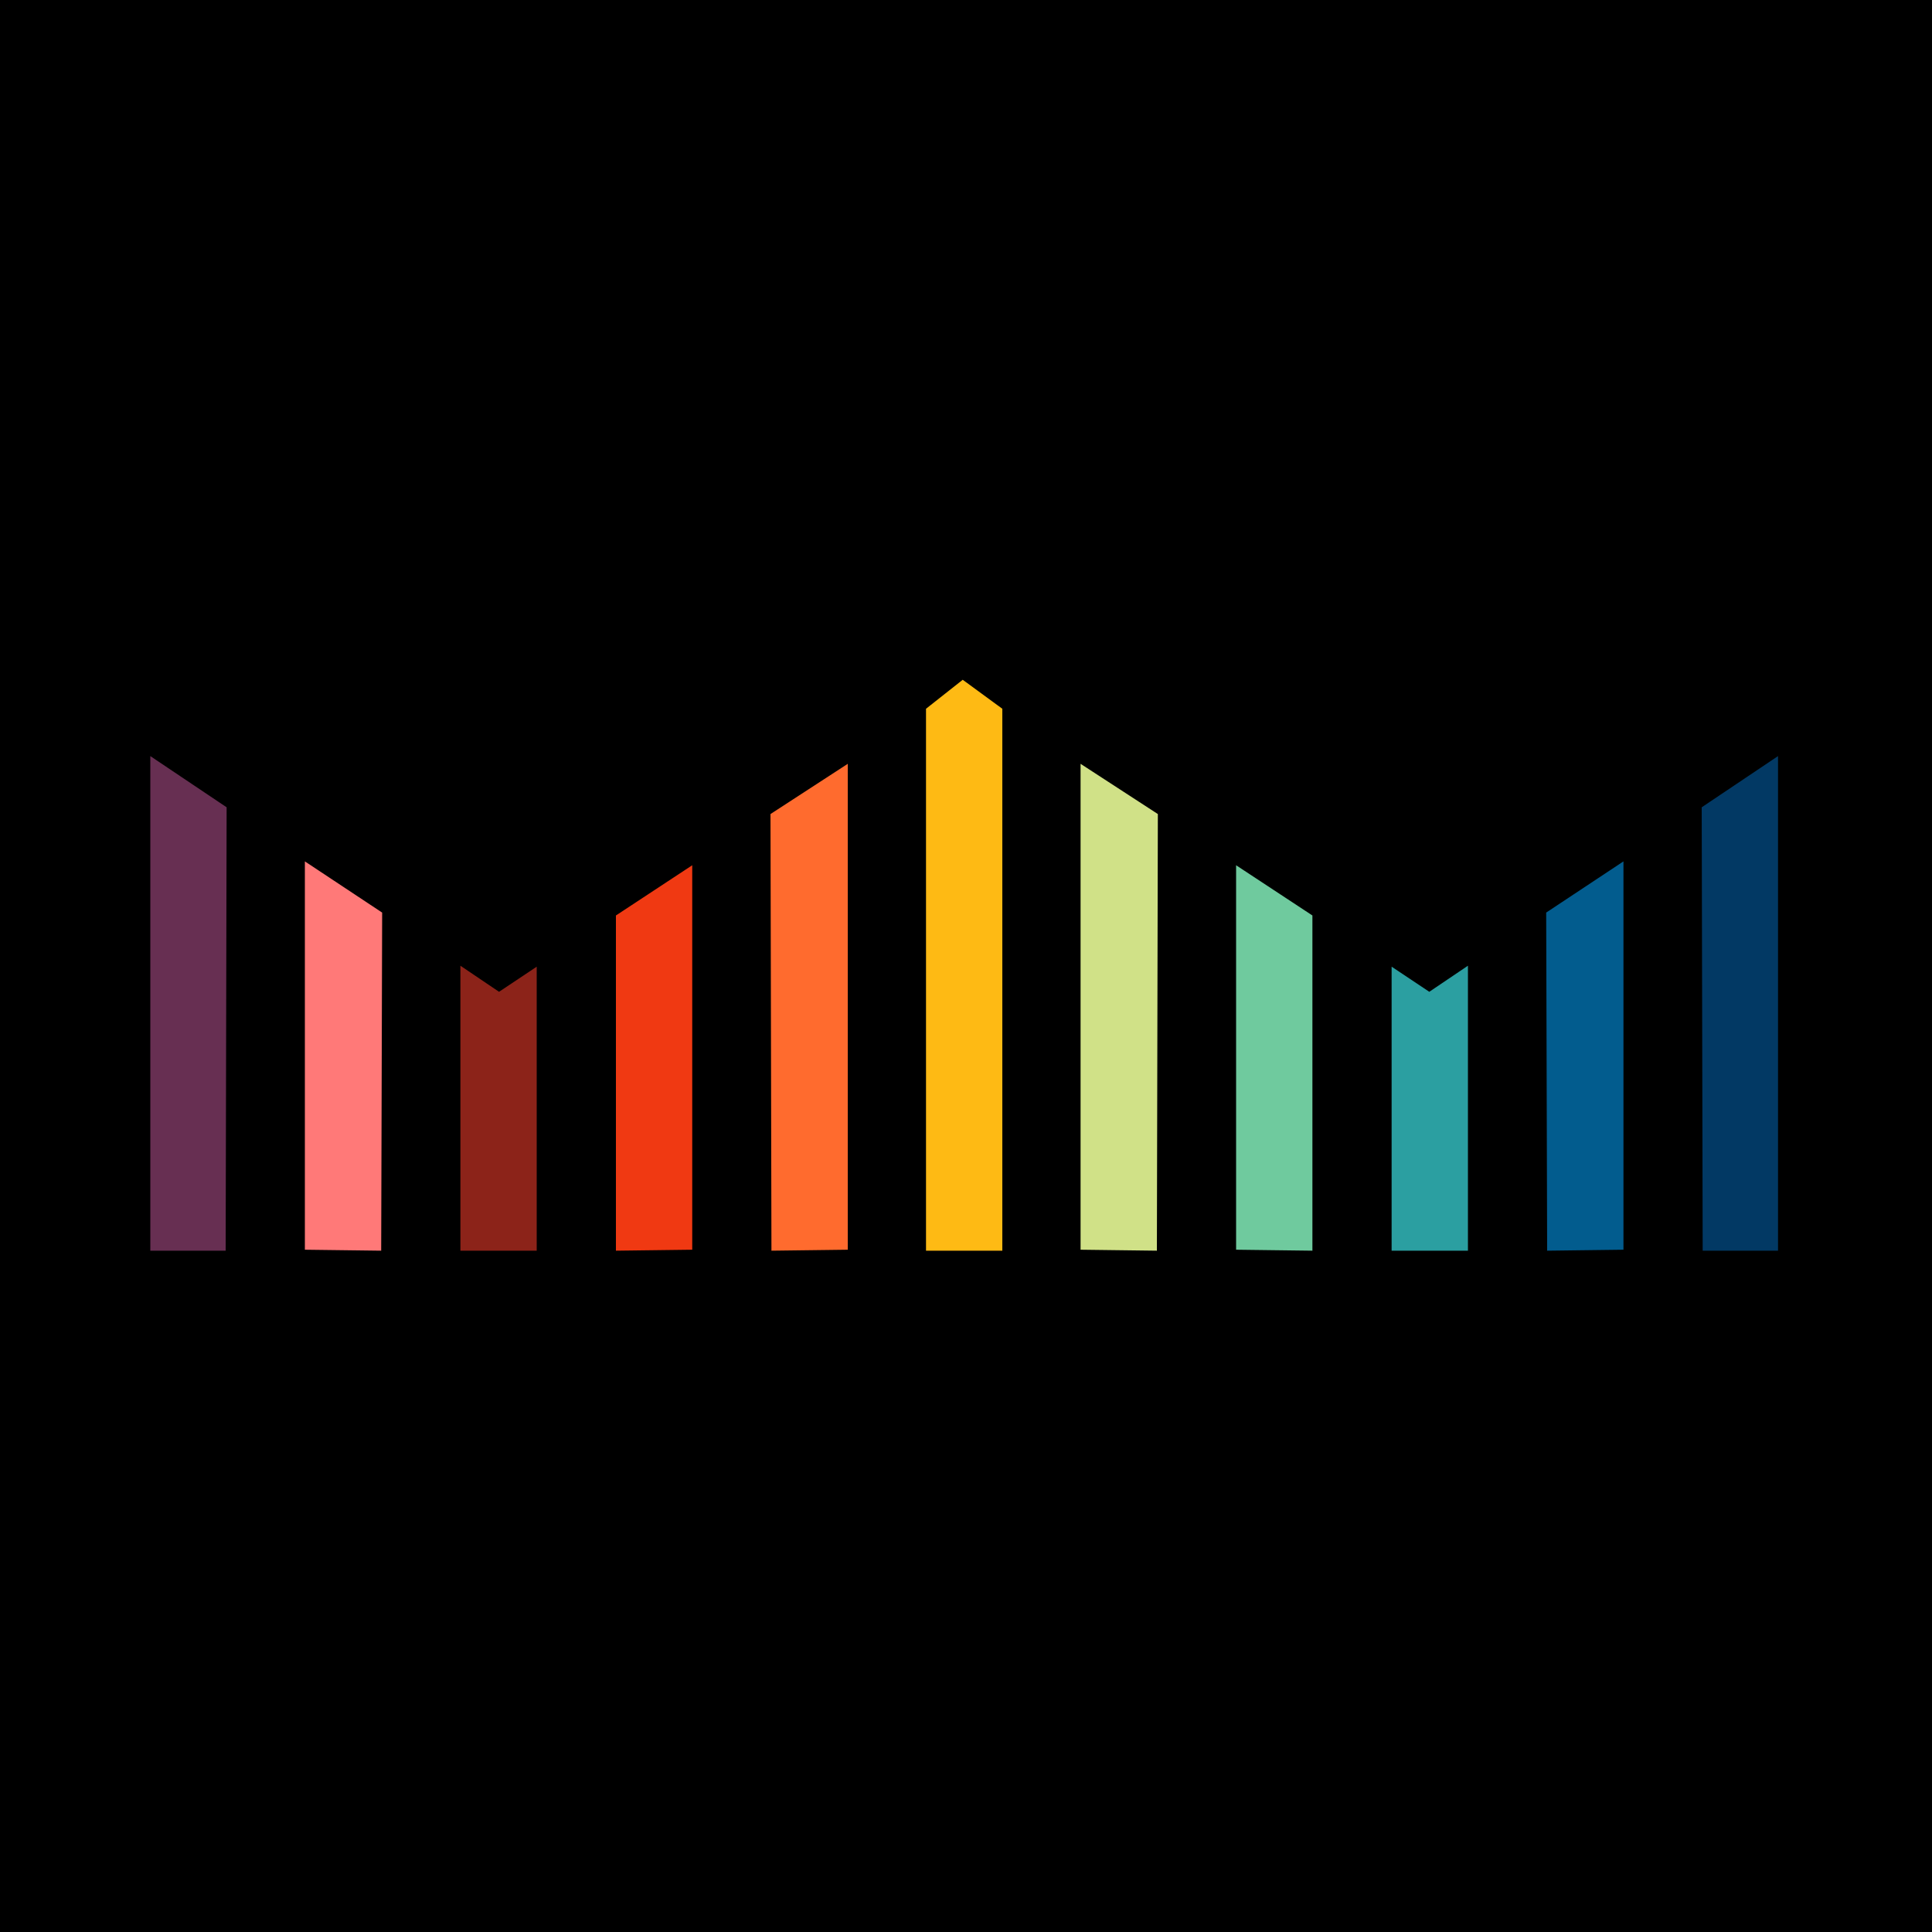
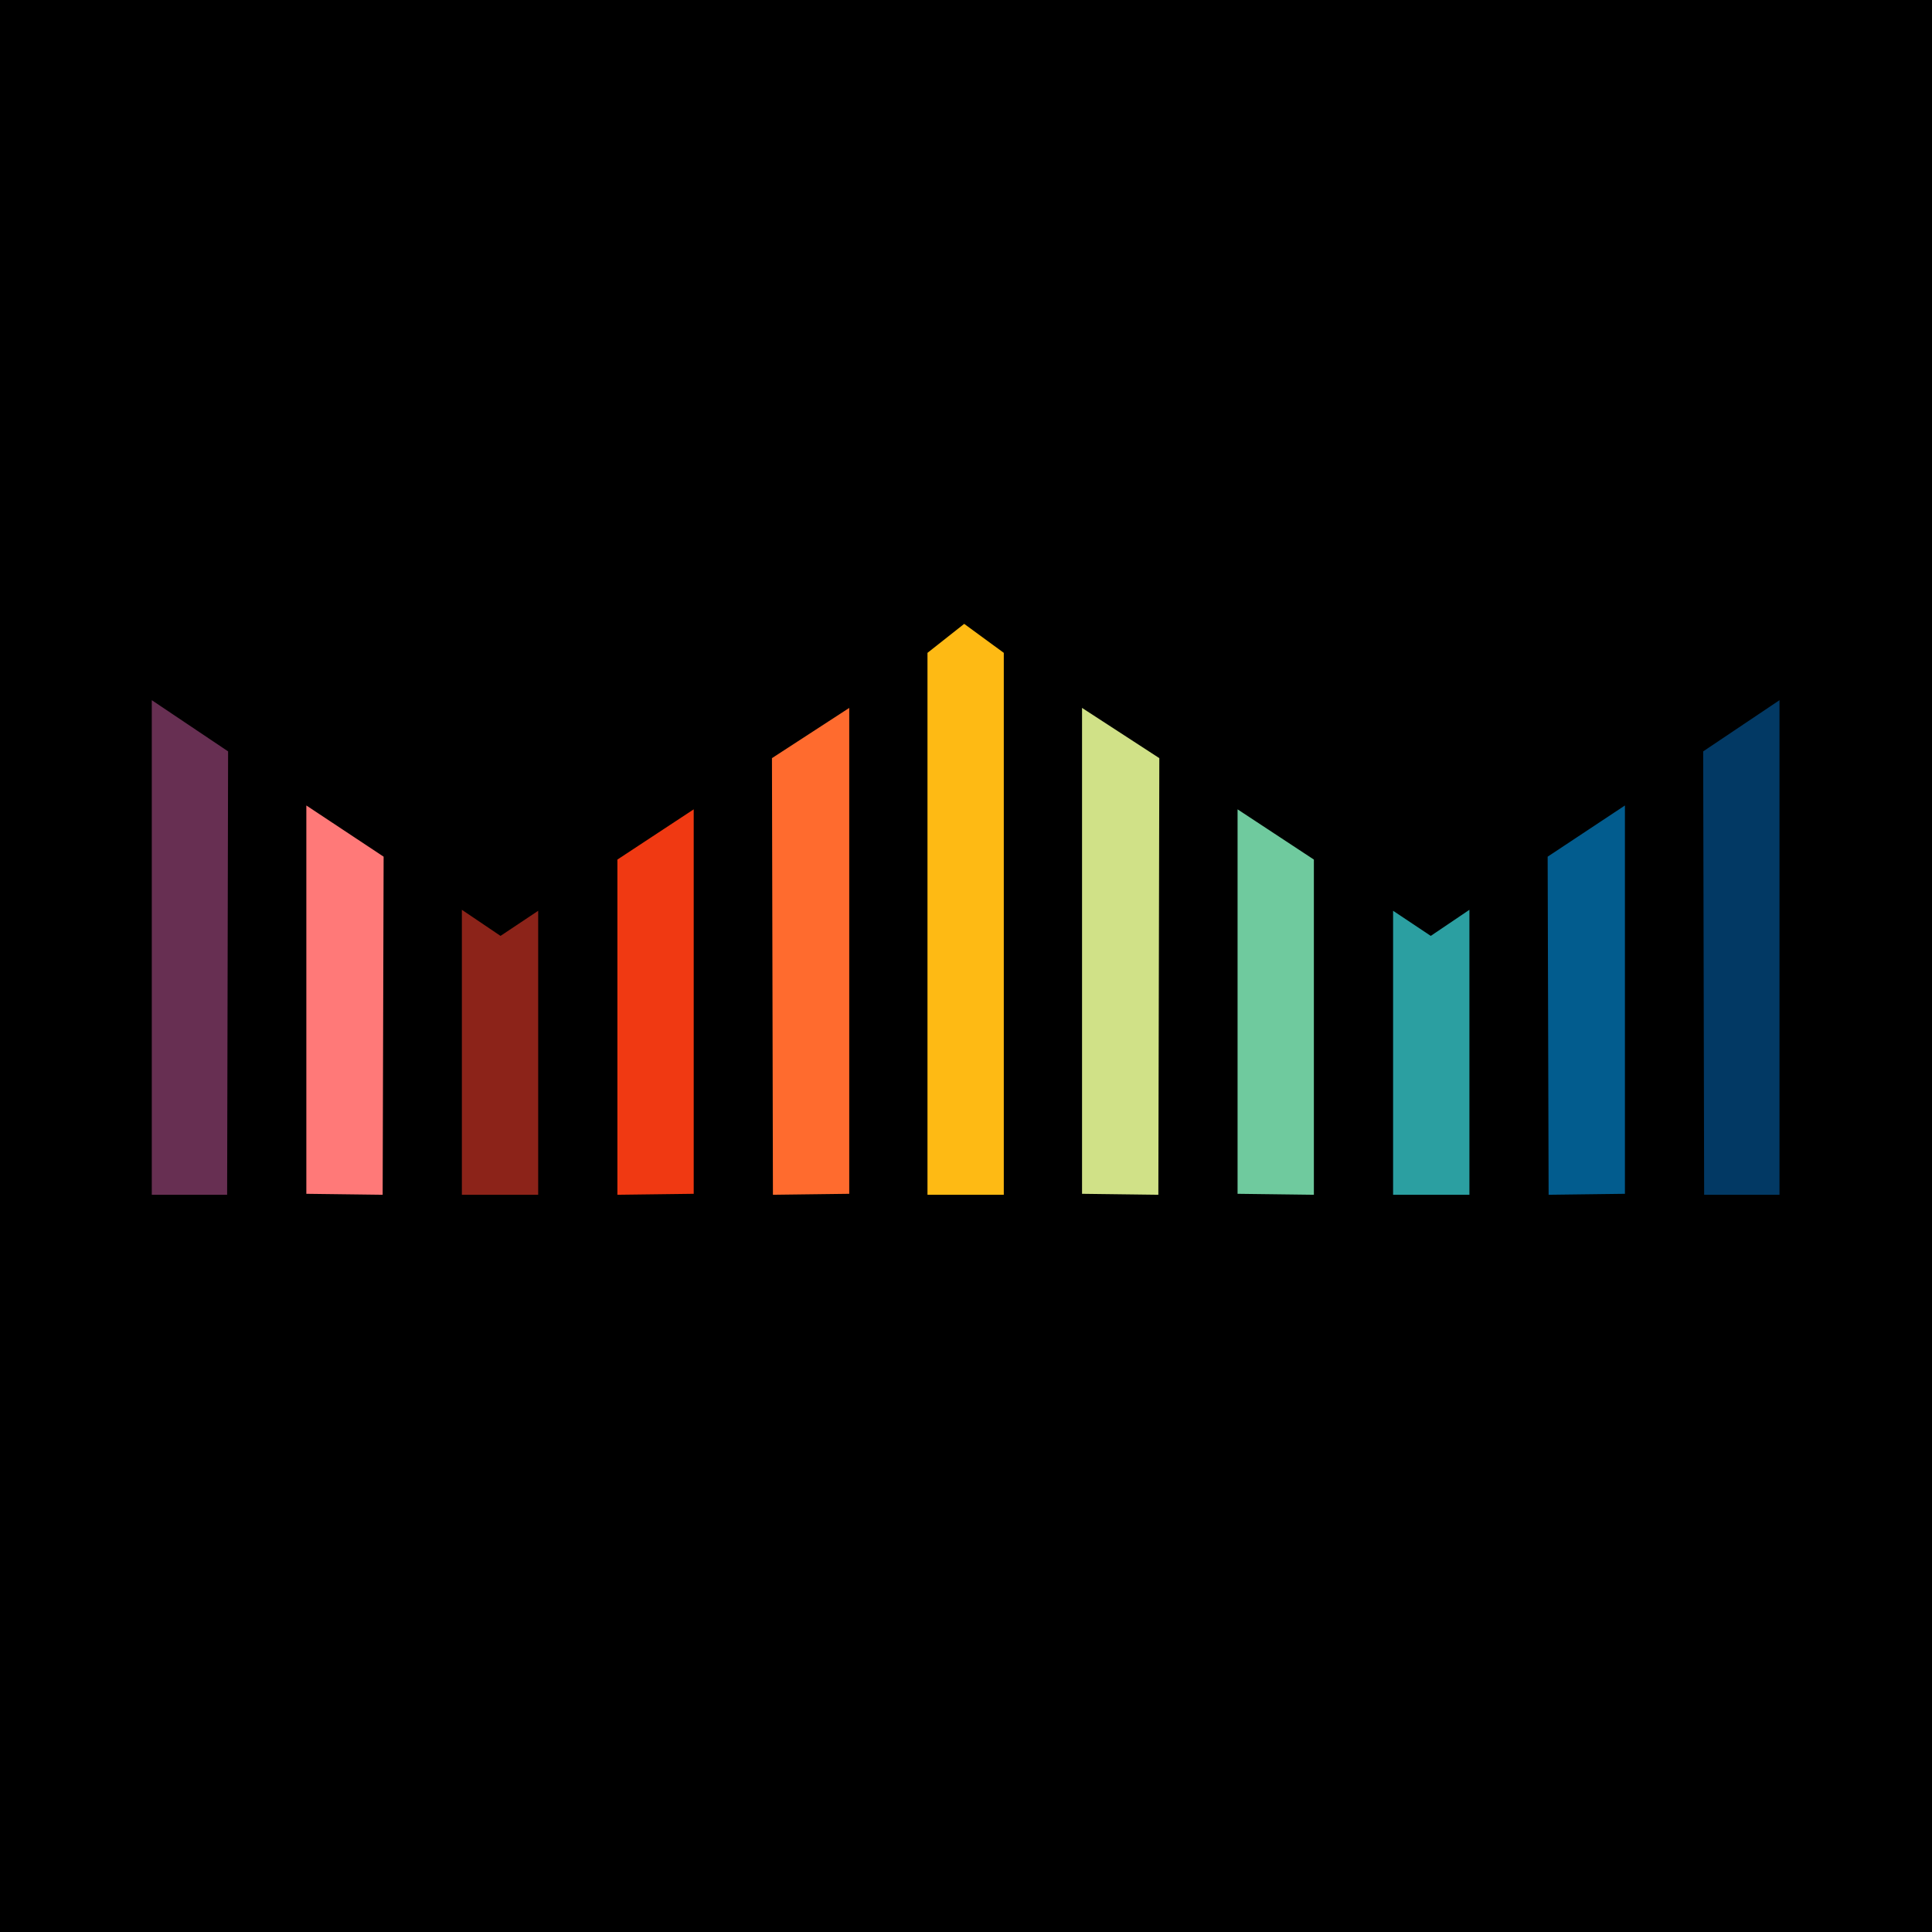
<svg xmlns="http://www.w3.org/2000/svg" width="64" height="64" viewBox="0 0 64 64">
  <rect width="64" height="64" fill="#000" />
-   <g transform="translate(-9.0047 14.7745) scale(0.032)">
-     <path fill="#672F52" d="M437 321 437 833 515 833 516 374Z" />
-     <path fill="#FF7978" d="M597 430 597 832 676 833 677 483Z" />
-     <path fill="#8C2319" d="M758 538 758 833 837 833 837 539 798 565Z" />
-     <path fill="#F03912" d="M998 434 919 486 919 833 998 832Z" />
-     <path fill="#FF6B2E" d="M1159 329 1079 381 1080 833 1159 832Z" />
-     <path fill="#FEBA14" d="M1278 242 1240 272 1240 833 1319 833 1319 272Z" />
-     <path fill="#D0E187" d="M1400 329 1400 832 1479 833 1480 381Z" />
-     <path fill="#6FCA9E" d="M1561 434 1561 832 1640 833 1640 486Z" />
-     <path fill="#2B9FA1" d="M1801 538 1761 565 1722 539 1722 833 1801 833Z" />
-     <path fill="#025C8E" d="M1962 430 1882 483 1883 833 1962 832Z" />
-     <path fill="#023964" d="M2122 321 2043 374 2044 833 2122 833Z" />
+   <g transform="translate(0.0487 -1.8521)">
+     <g transform="translate(-9.0047 14.7745) scale(0.032)">
+       <path fill="#672F52" d="M437 321 437 833 515 833 516 374Z" />
+       <path fill="#FF7978" d="M597 430 597 832 676 833 677 483Z" />
+       <path fill="#8C2319" d="M758 538 758 833 837 833 837 539 798 565Z" />
+       <path fill="#F03912" d="M998 434 919 486 919 833 998 832Z" />
+       <path fill="#FF6B2E" d="M1159 329 1079 381 1080 833 1159 832Z" />
+       <path fill="#FEBA14" d="M1278 242 1240 272 1240 833 1319 833 1319 272Z" />
+       <path fill="#D0E187" d="M1400 329 1400 832 1479 833 1480 381Z" />
+       <path fill="#6FCA9E" d="M1561 434 1561 832 1640 833 1640 486Z" />
+       <path fill="#2B9FA1" d="M1801 538 1761 565 1722 539 1722 833 1801 833Z" />
+       <path fill="#025C8E" d="M1962 430 1882 483 1883 833 1962 832Z" />
+       <path fill="#023964" d="M2122 321 2043 374 2044 833 2122 833Z" />
+     </g>
  </g>
</svg>
